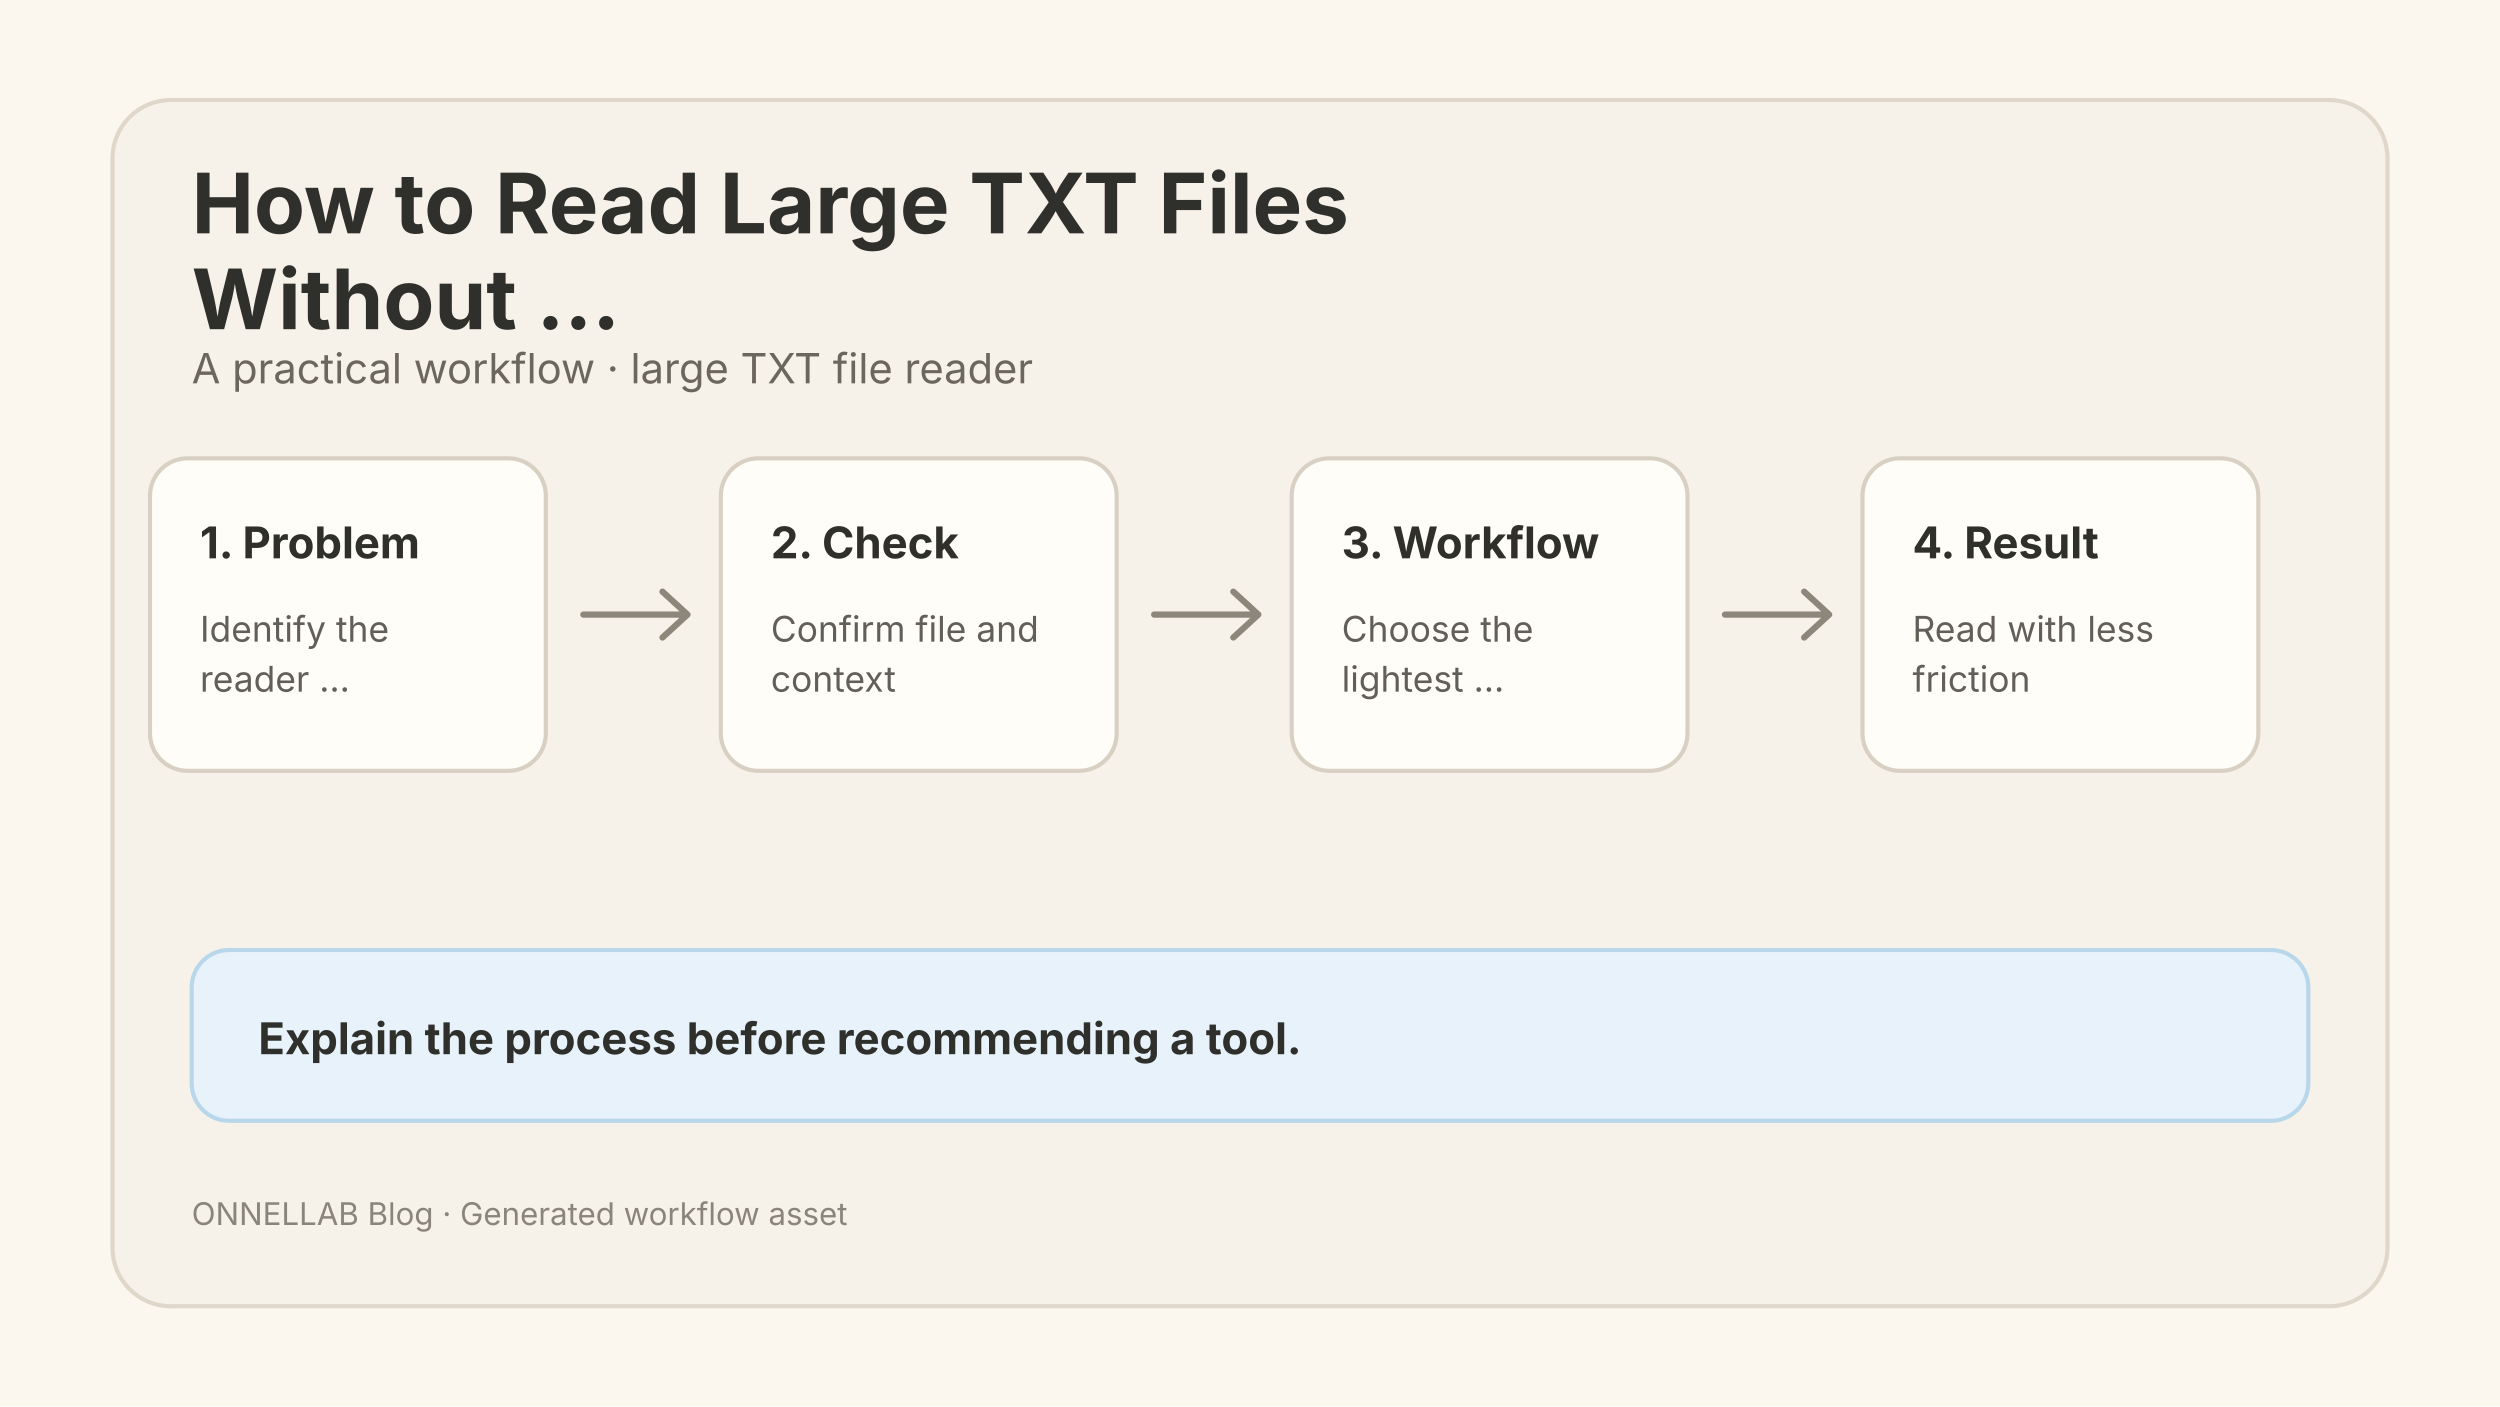
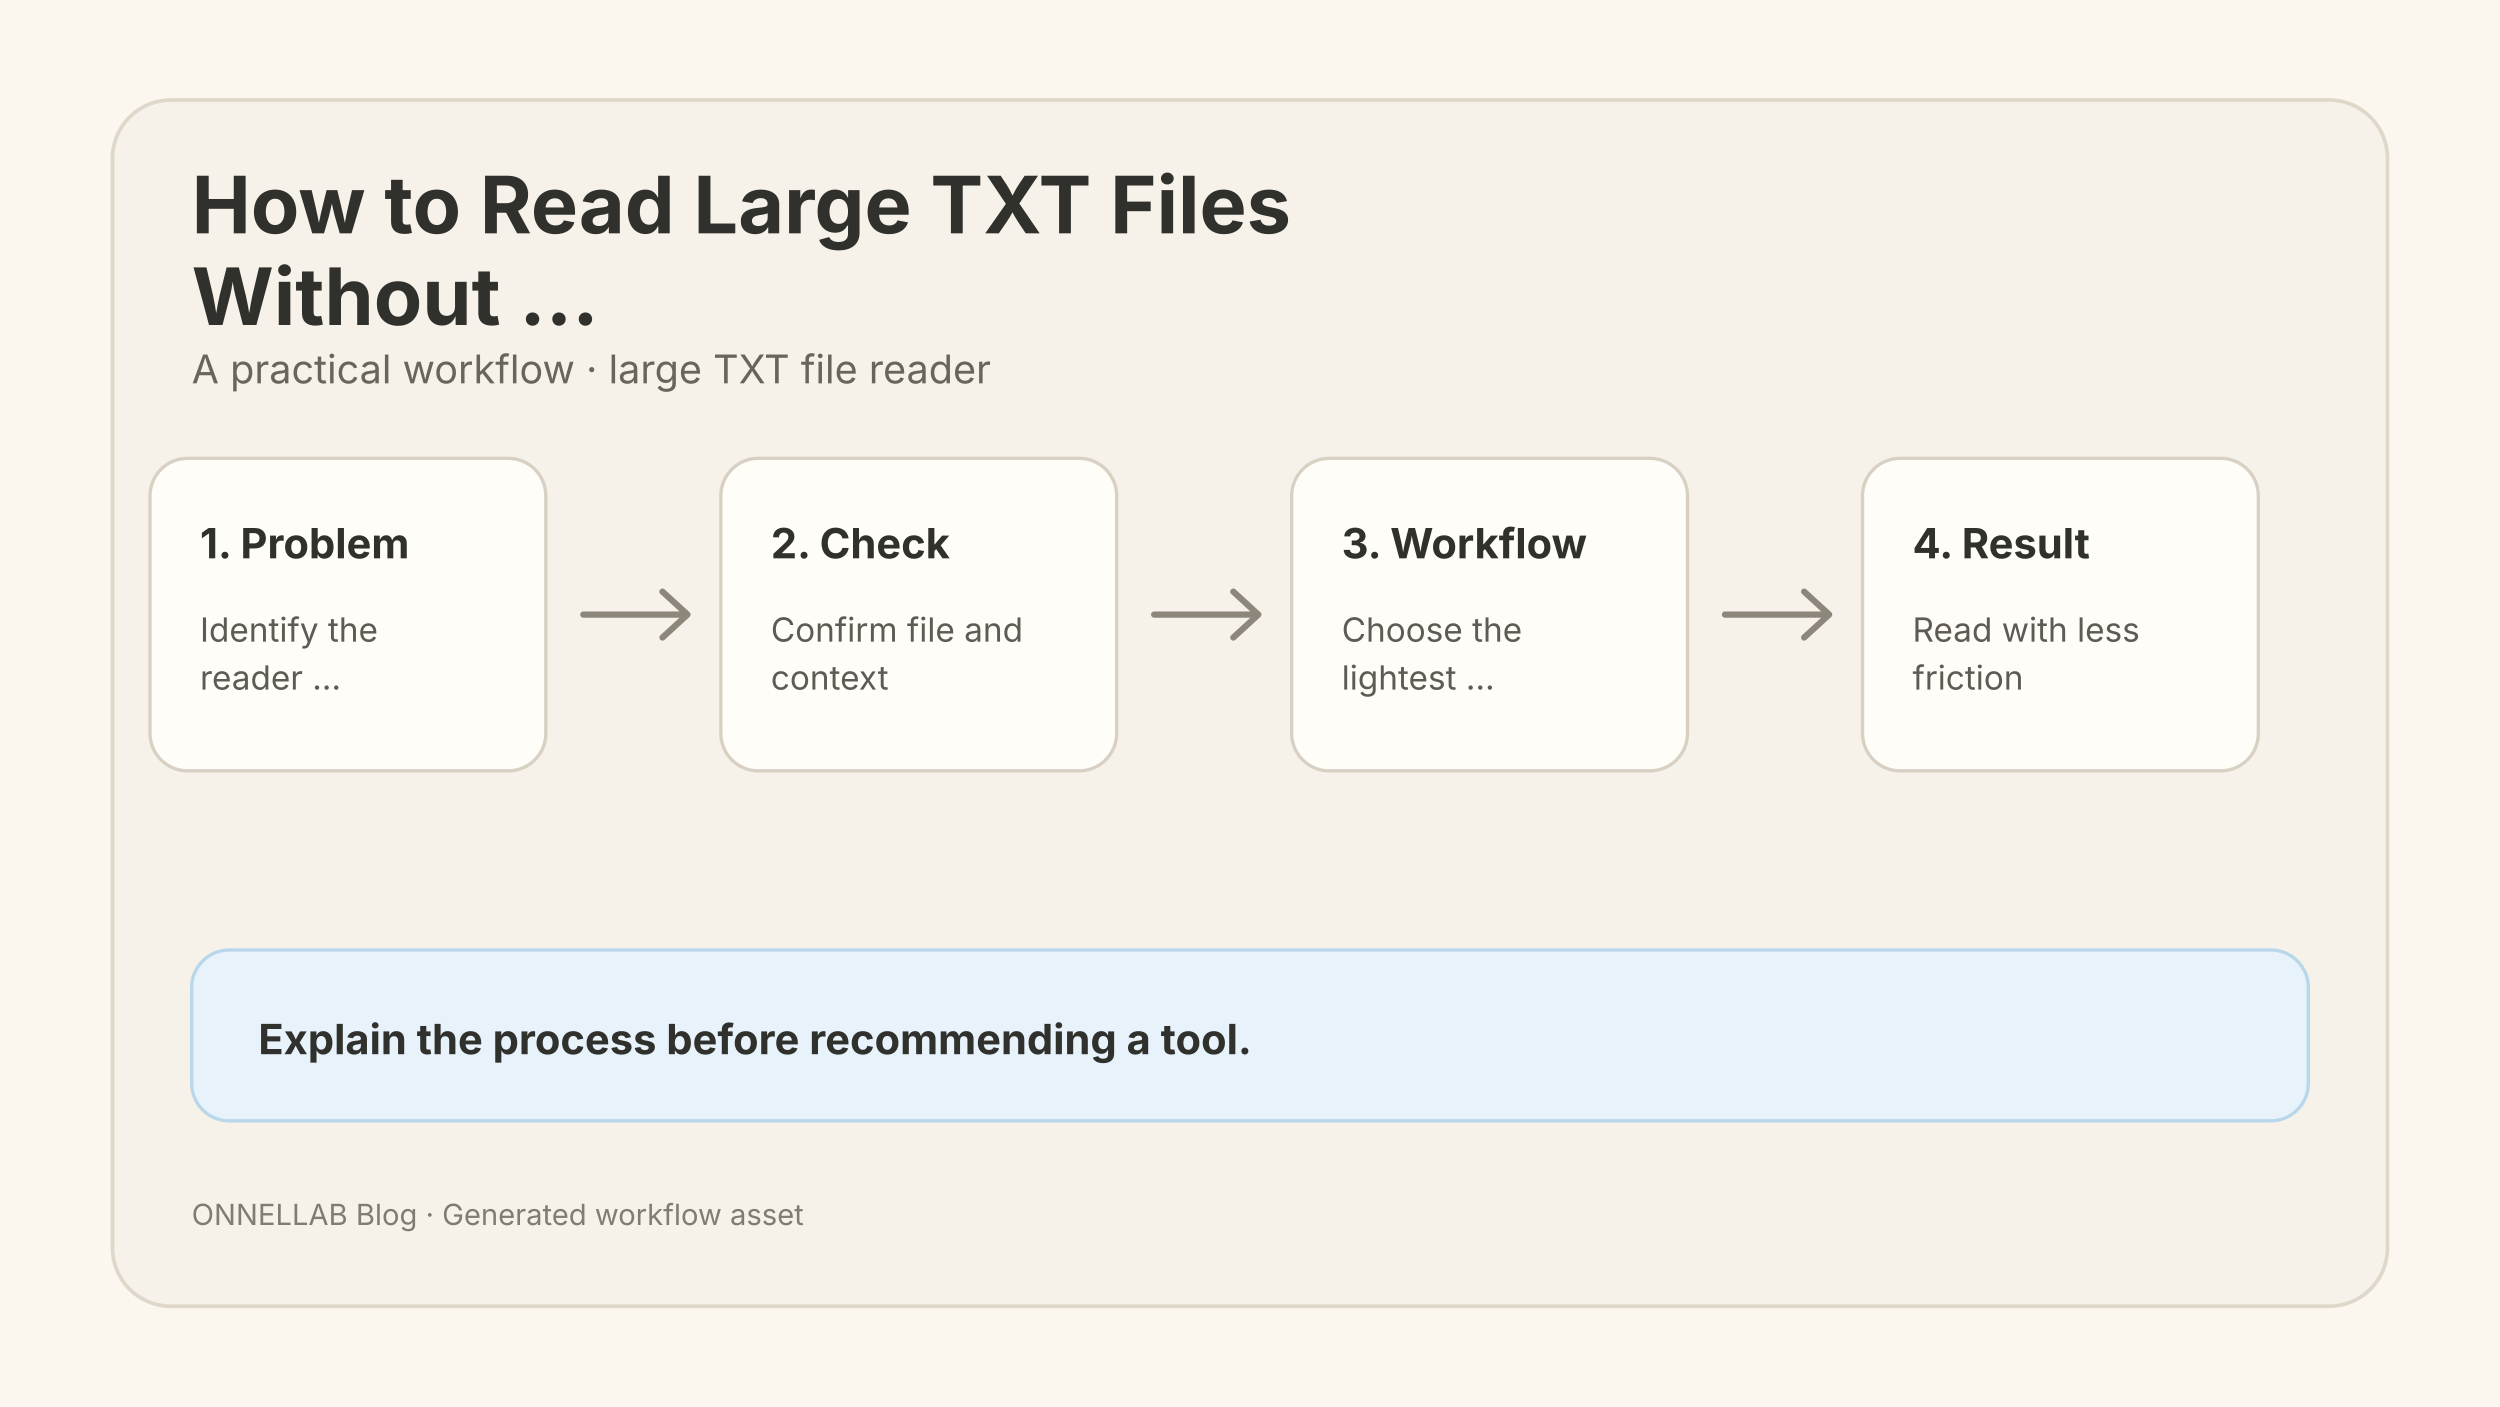
<svg xmlns="http://www.w3.org/2000/svg" width="1200" height="675" viewBox="0 0 1200 675" role="img" aria-labelledby="title desc">
  <rect width="1200" height="675" fill="#fbf7ef" />
-   <rect x="54" y="48" width="1092" height="579" rx="28" fill="#f7f2e9" stroke="#ded7ca" stroke-width="2" />
-   <text fill="#2f302c" font-family="Inter, system-ui, sans-serif" font-size="40" font-weight="720">
+   <rect x="54" y="48" width="1092" height="579" rx="28" fill="#f7f2e9" stroke="#ded7ca" stroke-width="1.8" />
+   <text fill="#30302c" font-family="Pretendard, SUIT, Noto Sans KR, Apple SD Gothic Neo, Inter, system-ui, sans-serif" font-size="38" font-weight="680">
    <tspan x="92" y="112">How to Read Large TXT Files</tspan>
-     <tspan x="92" y="158">Without ...</tspan>
+     <tspan x="92" y="156">Without ...</tspan>
  </text>
-   <text x="92" y="184" fill="#6c675e" font-family="Inter, system-ui, sans-serif" font-size="20">A practical workflow · large TXT file reader</text>
+   <text x="92" y="184" fill="#69645c" font-family="Pretendard, SUIT, Noto Sans KR, Apple SD Gothic Neo, Inter, system-ui, sans-serif" font-size="19">A practical workflow · large TXT file reader</text>
  <g transform="translate(72 220)">
-     <rect width="190" height="150" rx="18" fill="#fffdf8" stroke="#d8d0c3" stroke-width="2" />
-     <text x="24" y="48" fill="#2f302c" font-family="Inter, system-ui, sans-serif" font-size="21" font-weight="700">1. Problem</text>
-     <text fill="#625f58" font-family="Inter, system-ui, sans-serif" font-size="17">
+     <rect width="190" height="150" rx="18" fill="#fffdf8" stroke="#d8d0c3" stroke-width="1.6" />
+     <text x="24" y="48" fill="#30302c" font-family="Pretendard, SUIT, Noto Sans KR, Apple SD Gothic Neo, Inter, system-ui, sans-serif" font-size="20" font-weight="650">1. Problem</text>
+     <text fill="#5f5b54" font-family="Pretendard, SUIT, Noto Sans KR, Apple SD Gothic Neo, Inter, system-ui, sans-serif" font-size="16">
      <tspan x="24" y="88">Identify the</tspan>
-       <tspan x="24" y="112">reader ...</tspan>
+       <tspan x="24" y="111">reader ...</tspan>
    </text>
  </g>
  <g transform="translate(346 220)">
-     <rect width="190" height="150" rx="18" fill="#fffdf8" stroke="#d8d0c3" stroke-width="2" />
-     <text x="24" y="48" fill="#2f302c" font-family="Inter, system-ui, sans-serif" font-size="21" font-weight="700">2. Check</text>
-     <text fill="#625f58" font-family="Inter, system-ui, sans-serif" font-size="17">
+     <rect width="190" height="150" rx="18" fill="#fffdf8" stroke="#d8d0c3" stroke-width="1.6" />
+     <text x="24" y="48" fill="#30302c" font-family="Pretendard, SUIT, Noto Sans KR, Apple SD Gothic Neo, Inter, system-ui, sans-serif" font-size="20" font-weight="650">2. Check</text>
+     <text fill="#5f5b54" font-family="Pretendard, SUIT, Noto Sans KR, Apple SD Gothic Neo, Inter, system-ui, sans-serif" font-size="16">
      <tspan x="24" y="88">Confirm file and</tspan>
-       <tspan x="24" y="112">context</tspan>
+       <tspan x="24" y="111">context</tspan>
    </text>
  </g>
  <g transform="translate(620 220)">
-     <rect width="190" height="150" rx="18" fill="#fffdf8" stroke="#d8d0c3" stroke-width="2" />
-     <text x="24" y="48" fill="#2f302c" font-family="Inter, system-ui, sans-serif" font-size="21" font-weight="700">3. Workflow</text>
-     <text fill="#625f58" font-family="Inter, system-ui, sans-serif" font-size="17">
+     <rect width="190" height="150" rx="18" fill="#fffdf8" stroke="#d8d0c3" stroke-width="1.6" />
+     <text x="24" y="48" fill="#30302c" font-family="Pretendard, SUIT, Noto Sans KR, Apple SD Gothic Neo, Inter, system-ui, sans-serif" font-size="20" font-weight="650">3. Workflow</text>
+     <text fill="#5f5b54" font-family="Pretendard, SUIT, Noto Sans KR, Apple SD Gothic Neo, Inter, system-ui, sans-serif" font-size="16">
      <tspan x="24" y="88">Choose the</tspan>
-       <tspan x="24" y="112">lightest ...</tspan>
+       <tspan x="24" y="111">lightest ...</tspan>
    </text>
  </g>
  <g transform="translate(894 220)">
-     <rect width="190" height="150" rx="18" fill="#fffdf8" stroke="#d8d0c3" stroke-width="2" />
-     <text x="24" y="48" fill="#2f302c" font-family="Inter, system-ui, sans-serif" font-size="21" font-weight="700">4. Result</text>
-     <text fill="#625f58" font-family="Inter, system-ui, sans-serif" font-size="17">
+     <rect width="190" height="150" rx="18" fill="#fffdf8" stroke="#d8d0c3" stroke-width="1.6" />
+     <text x="24" y="48" fill="#30302c" font-family="Pretendard, SUIT, Noto Sans KR, Apple SD Gothic Neo, Inter, system-ui, sans-serif" font-size="20" font-weight="650">4. Result</text>
+     <text fill="#5f5b54" font-family="Pretendard, SUIT, Noto Sans KR, Apple SD Gothic Neo, Inter, system-ui, sans-serif" font-size="16">
      <tspan x="24" y="88">Read with less</tspan>
-       <tspan x="24" y="112">friction</tspan>
+       <tspan x="24" y="111">friction</tspan>
    </text>
  </g>
  <path d="M280 295H328m-10-11 12 11-12 11" fill="none" stroke="#8c867b" stroke-width="3" stroke-linecap="round" stroke-linejoin="round" />
  <path d="M554 295H602m-10-11 12 11-12 11" fill="none" stroke="#8c867b" stroke-width="3" stroke-linecap="round" stroke-linejoin="round" />
  <path d="M828 295H876m-10-11 12 11-12 11" fill="none" stroke="#8c867b" stroke-width="3" stroke-linecap="round" stroke-linejoin="round" />
-   <rect x="92" y="456" width="1016" height="82" rx="18" fill="#e7f2fb" stroke="#b9d7ea" stroke-width="2" />
-   <text x="124" y="506" fill="#2f302c" font-family="Inter, system-ui, sans-serif" font-size="21" font-weight="700">Explain the process before recommending a tool.</text>
-   <text x="92" y="588" fill="#8a857b" font-family="Inter, system-ui, sans-serif" font-size="15">ONNELLAB Blog · Generated workflow asset</text>
+   <rect x="92" y="456" width="1016" height="82" rx="18" fill="#e7f2fb" stroke="#b9d7ea" stroke-width="1.6" />
+   <text x="124" y="506" fill="#30302c" font-family="Pretendard, SUIT, Noto Sans KR, Apple SD Gothic Neo, Inter, system-ui, sans-serif" font-size="20" font-weight="650">Explain the process before recommending a tool.</text>
+   <text x="92" y="588" fill="#817c73" font-family="Pretendard, SUIT, Noto Sans KR, Apple SD Gothic Neo, Inter, system-ui, sans-serif" font-size="14">ONNELLAB Blog · Generated workflow asset</text>
</svg>
